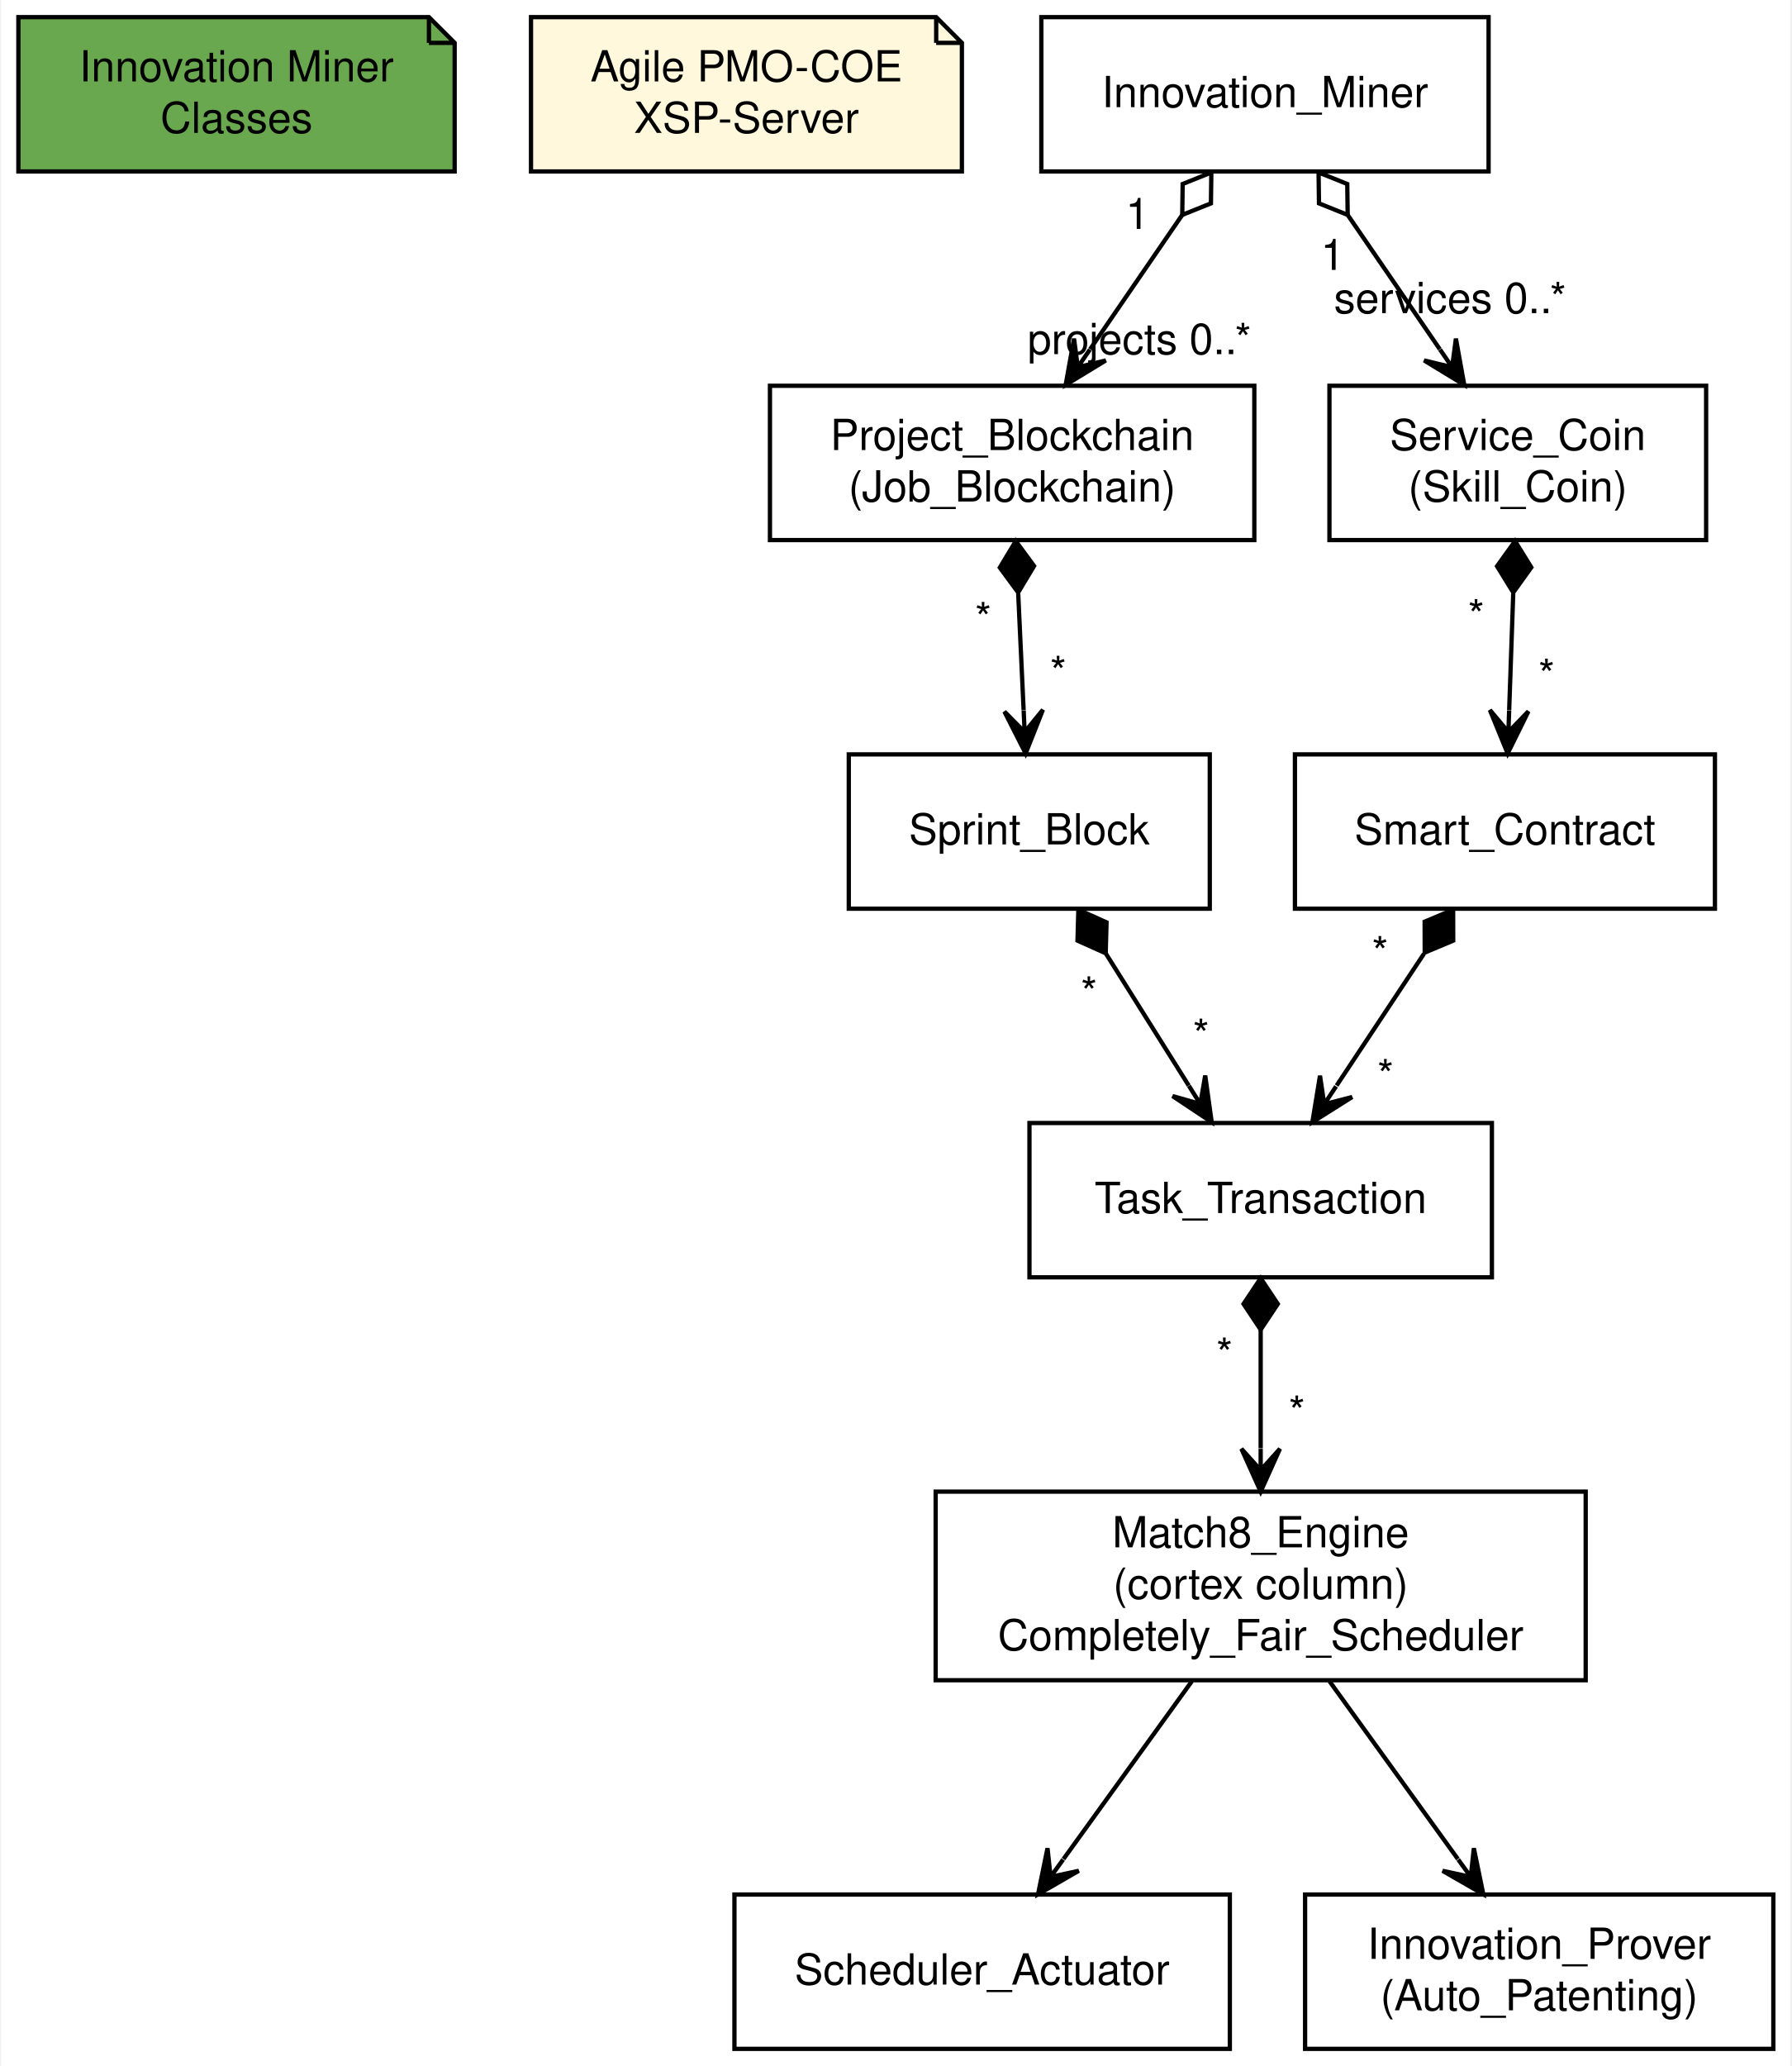
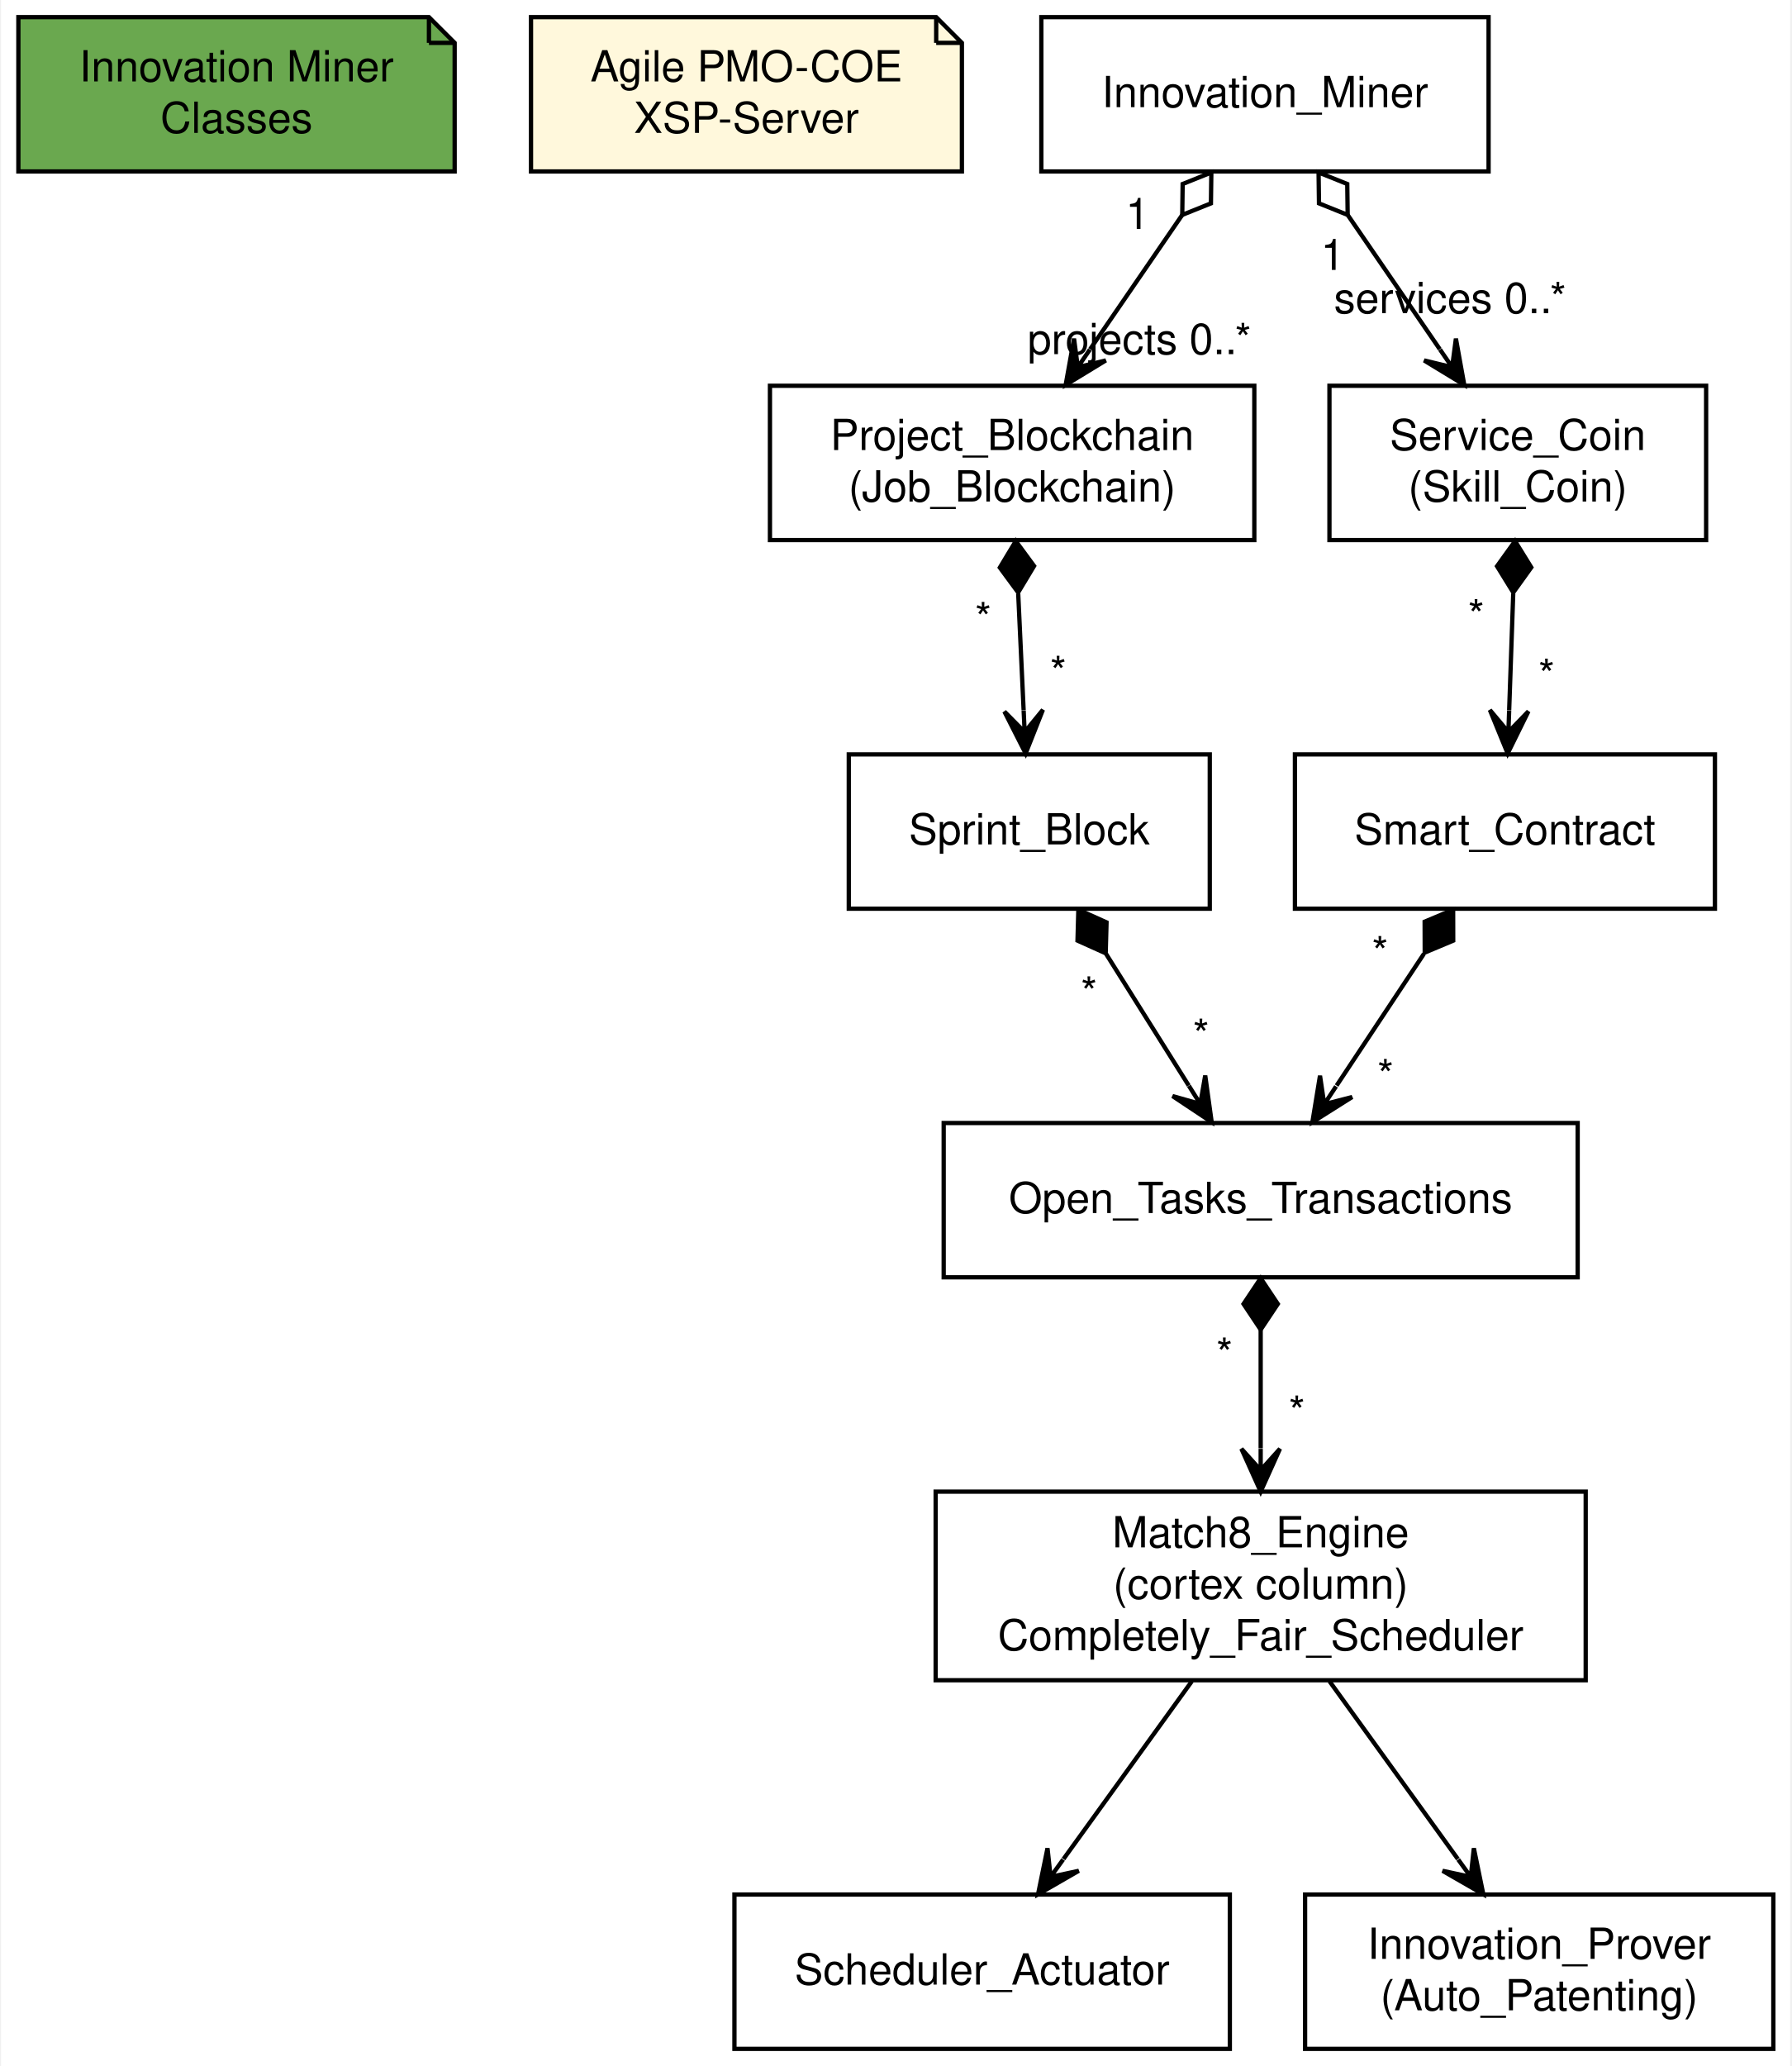
<svg xmlns="http://www.w3.org/2000/svg" width="418pt" height="482pt" viewBox="0.00 0.00 417.52 482.00">
  <g id="graph0" class="graph" transform="scale(1 1) rotate(0) translate(4 478)">
    <polygon fill="#ffffff" stroke="transparent" points="-4,4 -4,-478 413.52,-478 413.52,4 -4,4" />
    <g id="node1" class="node">
      <polygon fill="#6aa84f" stroke="#000000" points="95.858,-474 .048,-474 .048,-438 101.858,-438 101.858,-468 95.858,-474" />
      <polyline fill="none" stroke="#000000" points="95.858,-474 95.858,-468 " />
      <polyline fill="none" stroke="#000000" points="101.858,-468 95.858,-468 " />
      <text text-anchor="middle" x="50.953" y="-459" font-family="Helvetica,sans-Serif" font-size="10.00" fill="#000000">Innovation Miner</text>
      <text text-anchor="middle" x="50.953" y="-447" font-family="Helvetica,sans-Serif" font-size="10.00" fill="#000000">Classes</text>
    </g>
    <g id="node2" class="node">
      <polygon fill="#fff8dc" stroke="#000000" points="214.23,-474 119.675,-474 119.675,-438 220.23,-438 220.23,-468 214.23,-474" />
      <polyline fill="none" stroke="#000000" points="214.23,-474 214.23,-468 " />
      <polyline fill="none" stroke="#000000" points="220.23,-468 214.23,-468 " />
      <text text-anchor="middle" x="169.952" y="-459" font-family="Helvetica,sans-Serif" font-size="10.00" fill="#000000">Agile PMO-COE</text>
      <text text-anchor="middle" x="169.952" y="-447" font-family="Helvetica,sans-Serif" font-size="10.00" fill="#000000">XSP-Server</text>
    </g>
    <g id="node3" class="node">
      <polygon fill="none" stroke="#000000" points="343.138,-474 238.767,-474 238.767,-438 343.138,-438 343.138,-474" />
      <text text-anchor="middle" x="290.952" y="-453" font-family="Helvetica,sans-Serif" font-size="10.00" fill="#000000">Innovation_Miner</text>
    </g>
    <g id="node4" class="node">
      <polygon fill="none" stroke="#000000" points="288.469,-388 175.436,-388 175.436,-352 288.469,-352 288.469,-388" />
      <text text-anchor="middle" x="231.952" y="-373" font-family="Helvetica,sans-Serif" font-size="10.00" fill="#000000">Project_Blockchain</text>
      <text text-anchor="middle" x="231.952" y="-361" font-family="Helvetica,sans-Serif" font-size="10.00" fill="#000000">(Job_Blockchain)</text>
    </g>
    <g id="edge1" class="edge">
      <path fill="none" stroke="#000000" d="M271.65,-427.864C264.735,-417.784 256.967,-406.462 250.149,-396.524" />
      <polygon fill="none" stroke="#000000" points="271.651,-427.866 278.344,-430.551 278.44,-437.762 271.747,-435.077 271.651,-427.866" />
      <polygon fill="#000000" stroke="#000000" points="244.447,-388.212 253.815,-393.912 247.275,-392.335 250.104,-396.458 250.104,-396.458 250.104,-396.458 247.275,-392.335 246.393,-399.004 244.447,-388.212 244.447,-388.212" />
      <text text-anchor="middle" x="261.671" y="-395.377" font-family="Helvetica,sans-Serif" font-size="10.00" fill="#000000">projects 0..*</text>
      <text text-anchor="middle" x="261.216" y="-424.596" font-family="Helvetica,sans-Serif" font-size="10.00" fill="#000000">1</text>
    </g>
    <g id="node5" class="node">
      <polygon fill="none" stroke="#000000" points="393.904,-388 306.001,-388 306.001,-352 393.904,-352 393.904,-388" />
      <text text-anchor="middle" x="349.952" y="-373" font-family="Helvetica,sans-Serif" font-size="10.00" fill="#000000">Service_Coin</text>
      <text text-anchor="middle" x="349.952" y="-361" font-family="Helvetica,sans-Serif" font-size="10.00" fill="#000000">(Skill_Coin)</text>
    </g>
    <g id="edge2" class="edge">
      <path fill="none" stroke="#000000" d="M310.255,-427.864C317.17,-417.784 324.938,-406.462 331.756,-396.524" />
      <polygon fill="none" stroke="#000000" points="310.253,-427.866 310.158,-435.077 303.465,-437.762 303.561,-430.551 310.253,-427.866" />
      <polygon fill="#000000" stroke="#000000" points="337.458,-388.212 335.512,-399.004 334.63,-392.335 331.801,-396.458 331.801,-396.458 331.801,-396.458 334.63,-392.335 328.09,-393.912 337.458,-388.212 337.458,-388.212" />
      <text text-anchor="middle" x="334.174" y="-404.941" font-family="Helvetica,sans-Serif" font-size="10.00" fill="#000000">services 0..*</text>
      <text text-anchor="middle" x="306.749" y="-415.033" font-family="Helvetica,sans-Serif" font-size="10.00" fill="#000000">1</text>
    </g>
    <g id="node6" class="node">
      <polygon fill="none" stroke="#000000" points="278.073,-302 193.832,-302 193.832,-266 278.073,-266 278.073,-302" />
      <text text-anchor="middle" x="235.952" y="-281" font-family="Helvetica,sans-Serif" font-size="10.00" fill="#000000">Sprint_Block</text>
    </g>
    <g id="edge3" class="edge">
      <path fill="none" stroke="#000000" d="M233.37,-339.521C233.782,-330.654 234.231,-321.01 234.637,-312.285" />
      <polygon fill="#000000" stroke="#000000" points="233.358,-339.775 237.075,-345.954 232.801,-351.762 229.084,-345.582 233.358,-339.775" />
      <polygon fill="#000000" stroke="#000000" points="235.105,-302.212 239.136,-312.41 234.873,-307.207 234.641,-312.201 234.641,-312.201 234.641,-312.201 234.873,-307.207 230.146,-311.992 235.105,-302.212 235.105,-302.212" />
      <text text-anchor="middle" x="242.707" y="-317.711" font-family="Helvetica,sans-Serif" font-size="10.00" fill="#000000">*</text>
      <text text-anchor="middle" x="225.2" y="-330.262" font-family="Helvetica,sans-Serif" font-size="10.00" fill="#000000">*</text>
    </g>
    <g id="node8" class="node">
      <polygon fill="none" stroke="#000000" points="395.959,-302 297.945,-302 297.945,-266 395.959,-266 395.959,-302" />
      <text text-anchor="middle" x="346.952" y="-281" font-family="Helvetica,sans-Serif" font-size="10.00" fill="#000000">Smart_Contract</text>
    </g>
    <g id="edge5" class="edge">
      <path fill="none" stroke="#000000" d="M348.889,-339.521C348.58,-330.654 348.243,-321.01 347.939,-312.285" />
      <polygon fill="#000000" stroke="#000000" points="348.898,-339.769 353.105,-345.626 349.316,-351.762 345.11,-345.905 348.898,-339.769" />
      <polygon fill="#000000" stroke="#000000" points="347.588,-302.212 352.434,-312.049 347.762,-307.209 347.937,-312.206 347.937,-312.206 347.937,-312.206 347.762,-307.209 343.439,-312.363 347.588,-302.212 347.588,-302.212" />
      <text text-anchor="middle" x="356.667" y="-317.033" font-family="Helvetica,sans-Serif" font-size="10.00" fill="#000000">*</text>
      <text text-anchor="middle" x="340.237" y="-330.941" font-family="Helvetica,sans-Serif" font-size="10.00" fill="#000000">*</text>
    </g>
    <g id="node7" class="node">
-       <polygon fill="none" stroke="#000000" points="343.911,-216 235.994,-216 235.994,-180 343.911,-180 343.911,-216" />
-       <text text-anchor="middle" x="289.952" y="-195" font-family="Helvetica,sans-Serif" font-size="10.00" fill="#000000">Task_Transaction</text>
+       <polygon fill="none" stroke="#000000" points="363.926,-216 215.979,-216 215.979,-180 363.926,-180 363.926,-216" />
+       <text text-anchor="middle" x="289.952" y="-195" font-family="Helvetica,sans-Serif" font-size="10.00" fill="#000000">Open_Tasks_Transactions</text>
    </g>
    <g id="edge4" class="edge">
      <path fill="none" stroke="#000000" d="M253.863,-255.476C260.085,-245.566 267.037,-234.496 273.165,-224.736" />
      <polygon fill="#000000" stroke="#000000" points="253.786,-255.599 253.983,-262.807 247.405,-265.762 247.208,-258.553 253.786,-255.599" />
      <polygon fill="#000000" stroke="#000000" points="278.517,-216.212 277.01,-227.074 275.858,-220.447 273.199,-224.681 273.199,-224.681 273.199,-224.681 275.858,-220.447 269.388,-222.288 278.517,-216.212 278.517,-216.212" />
      <text text-anchor="middle" x="276.036" y="-233.058" font-family="Helvetica,sans-Serif" font-size="10.00" fill="#000000">*</text>
      <text text-anchor="middle" x="249.885" y="-242.916" font-family="Helvetica,sans-Serif" font-size="10.00" fill="#000000">*</text>
    </g>
    <g id="node9" class="node">
      <polygon fill="none" stroke="#000000" points="365.8,-130 214.105,-130 214.105,-86 365.8,-86 365.8,-130" />
      <text text-anchor="middle" x="289.952" y="-117" font-family="Helvetica,sans-Serif" font-size="10.00" fill="#000000">Match8_Engine</text>
      <text text-anchor="middle" x="289.952" y="-105" font-family="Helvetica,sans-Serif" font-size="10.00" fill="#000000">(cortex column)</text>
      <text text-anchor="middle" x="289.952" y="-93" font-family="Helvetica,sans-Serif" font-size="10.00" fill="#000000">Completely_Fair_Scheduler</text>
    </g>
    <g id="edge7" class="edge">
      <path fill="none" stroke="#000000" d="M289.952,-167.701C289.952,-158.825 289.952,-149.092 289.952,-140.108" />
      <polygon fill="#000000" stroke="#000000" points="289.953,-167.787 293.952,-173.787 289.952,-179.787 285.952,-173.787 289.953,-167.787" />
      <polygon fill="#000000" stroke="#000000" points="289.952,-130.002 294.453,-140.002 289.952,-135.002 289.953,-140.002 289.953,-140.002 289.953,-140.002 289.952,-135.002 285.453,-140.002 289.952,-130.002 289.952,-130.002" />
      <text text-anchor="middle" x="298.405" y="-145.128" font-family="Helvetica,sans-Serif" font-size="10.00" fill="#000000">*</text>
      <text text-anchor="middle" x="281.5" y="-158.661" font-family="Helvetica,sans-Serif" font-size="10.00" fill="#000000">*</text>
    </g>
    <g id="edge6" class="edge">
      <path fill="none" stroke="#000000" d="M328.047,-255.476C321.479,-245.566 314.141,-234.496 307.673,-224.736" />
      <polygon fill="#000000" stroke="#000000" points="328.235,-255.759 334.884,-258.55 334.864,-265.762 328.215,-262.97 328.235,-255.759" />
      <polygon fill="#000000" stroke="#000000" points="302.023,-216.212 311.299,-222.061 304.786,-220.38 307.548,-224.548 307.548,-224.548 307.548,-224.548 304.786,-220.38 303.797,-227.034 302.023,-216.212 302.023,-216.212" />
      <text text-anchor="middle" x="319.083" y="-223.651" font-family="Helvetica,sans-Serif" font-size="10.00" fill="#000000">*</text>
      <text text-anchor="middle" x="317.805" y="-252.322" font-family="Helvetica,sans-Serif" font-size="10.00" fill="#000000">*</text>
    </g>
    <g id="node10" class="node">
      <polygon fill="none" stroke="#000000" points="282.757,-36 167.148,-36 167.148,0 282.757,0 282.757,-36" />
      <text text-anchor="middle" x="224.952" y="-15" font-family="Helvetica,sans-Serif" font-size="10.00" fill="#000000">Scheduler_Actuator</text>
    </g>
    <g id="edge8" class="edge">
      <path fill="none" stroke="#000000" d="M273.885,-85.753C264.818,-73.199 253.436,-57.439 243.931,-44.279" />
      <polygon fill="#000000" stroke="#000000" points="238,-36.066 247.503,-41.538 240.927,-40.119 243.855,-44.172 243.855,-44.172 243.855,-44.172 240.927,-40.119 240.207,-46.807 238,-36.066 238,-36.066" />
    </g>
    <g id="node11" class="node">
      <polygon fill="none" stroke="#000000" points="409.588,-36 300.317,-36 300.317,0 409.588,0 409.588,-36" />
      <text text-anchor="middle" x="354.952" y="-21" font-family="Helvetica,sans-Serif" font-size="10.00" fill="#000000">Innovation_Prover</text>
      <text text-anchor="middle" x="354.952" y="-9" font-family="Helvetica,sans-Serif" font-size="10.00" fill="#000000">(Auto_Patenting)</text>
    </g>
    <g id="edge9" class="edge">
      <path fill="none" stroke="#000000" d="M306.02,-85.753C315.087,-73.199 326.469,-57.439 335.974,-44.279" />
      <polygon fill="#000000" stroke="#000000" points="341.905,-36.066 339.698,-46.807 338.978,-40.119 336.05,-44.172 336.05,-44.172 336.05,-44.172 338.978,-40.119 332.402,-41.538 341.905,-36.066 341.905,-36.066" />
    </g>
  </g>
</svg>
